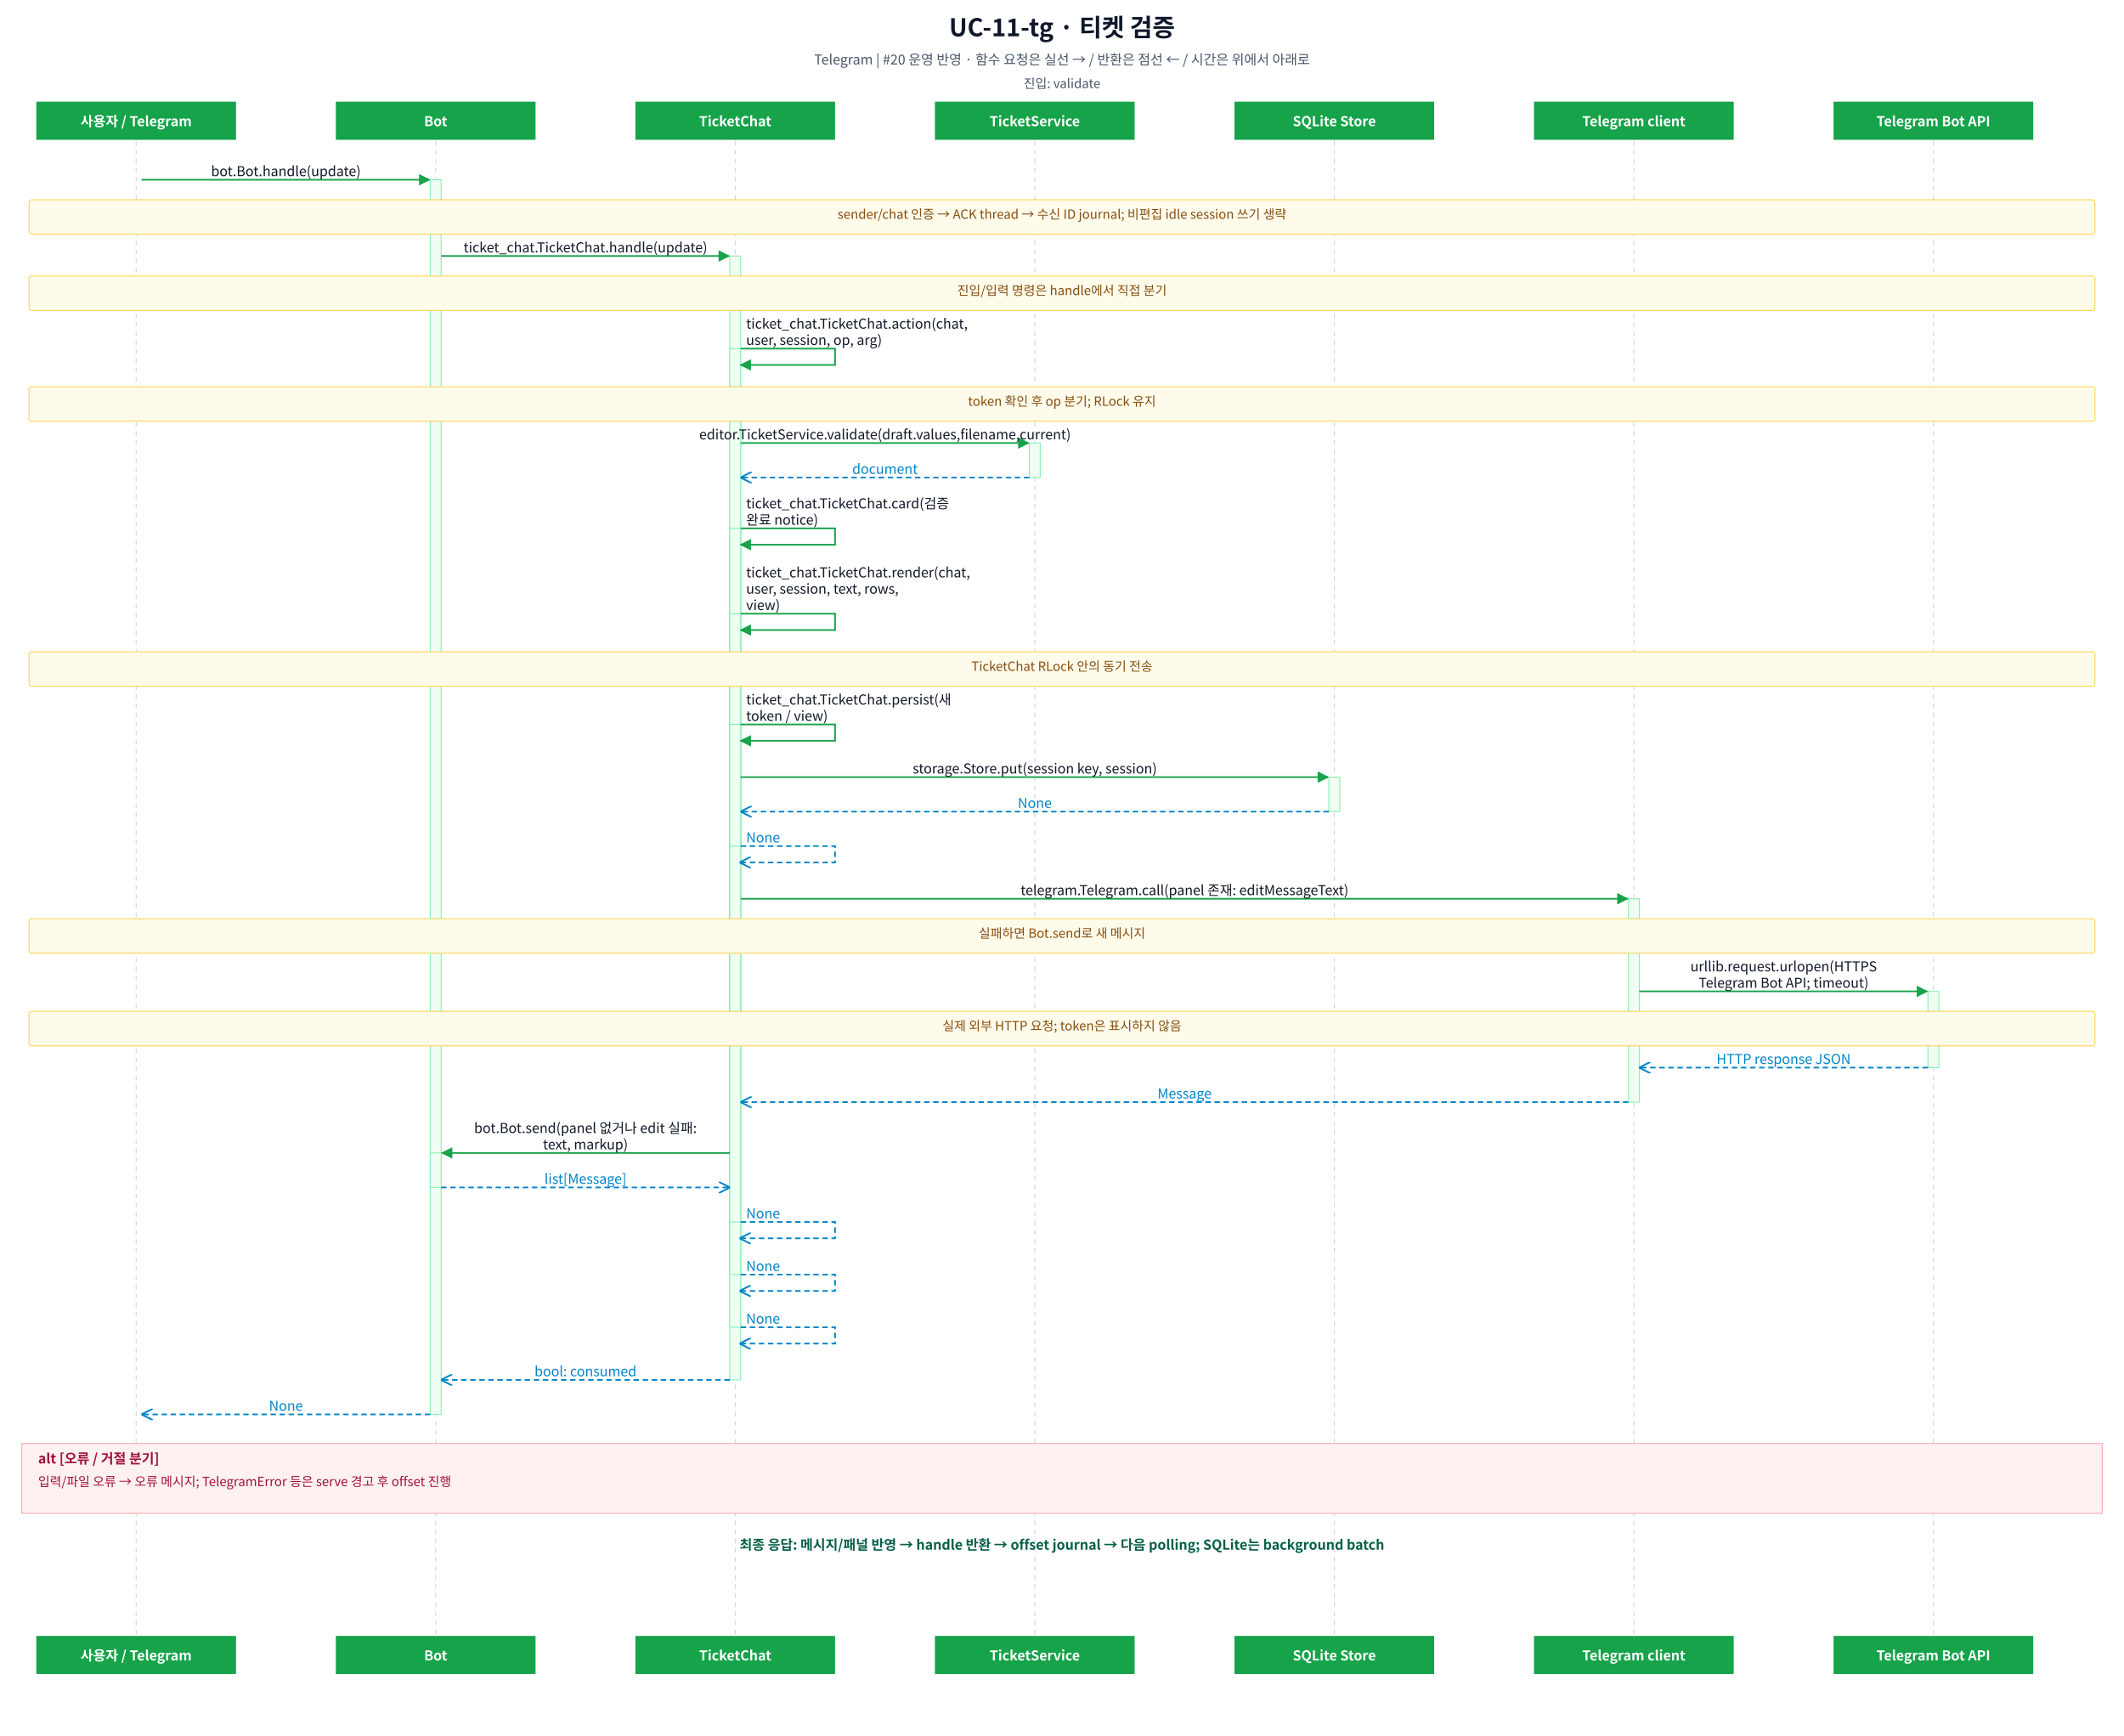
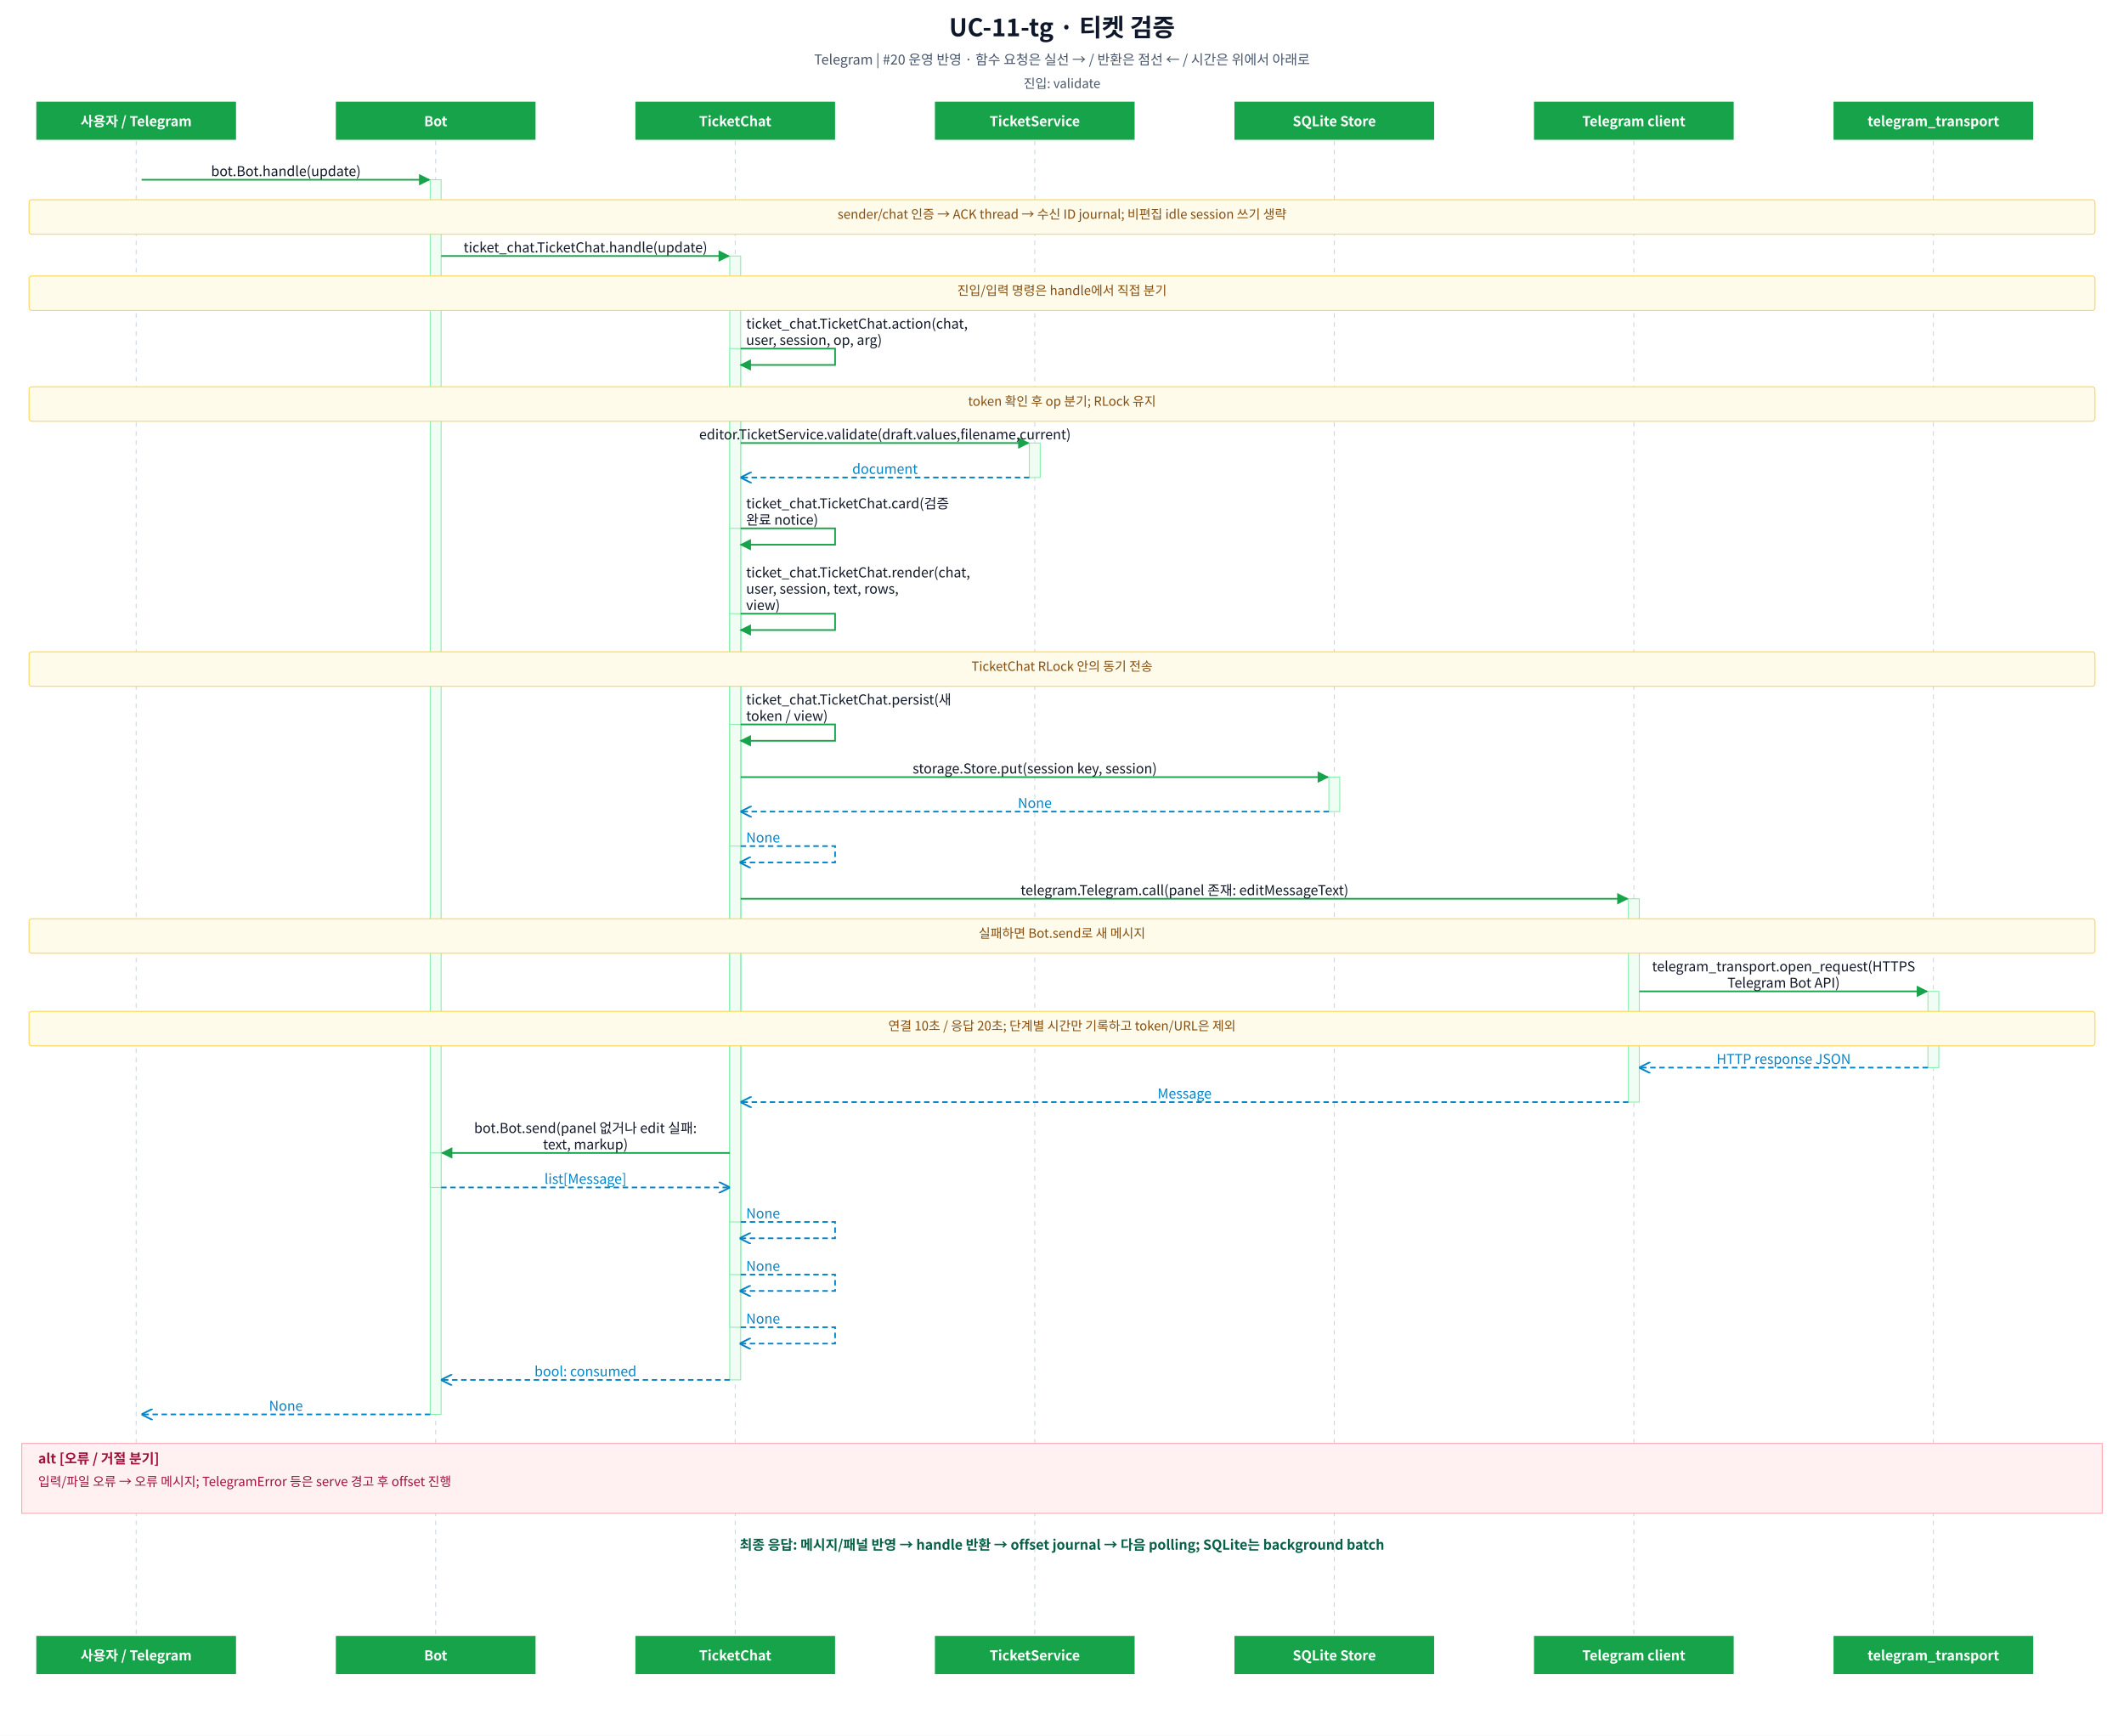
<svg xmlns="http://www.w3.org/2000/svg" width="2340" height="1912" viewBox="0 0 2340 1912" role="img" aria-label="티켓 검증">
  <defs>
    <marker id="req" viewBox="0 0 10 10" refX="9" refY="5" markerWidth="7" markerHeight="7" orient="auto-start-reverse">
      <path d="M0 0 L10 5 L0 10 z" fill="#16a34a" />
    </marker>
    <marker id="ret" viewBox="0 0 10 10" refX="9" refY="5" markerWidth="7" markerHeight="7" orient="auto-start-reverse">
      <path d="M0 0 L10 5 L0 10" fill="none" stroke="#0284c7" stroke-width="1.5" />
    </marker>
  </defs>
  <rect width="100%" height="100%" fill="white" />
  <g font-family="Noto Sans CJK KR, sans-serif">
    <text x="1170.0" y="40" text-anchor="middle" font-size="27" fill="#0f172a" font-weight="700">UC-11-tg · 티켓 검증</text>
    <text x="1170.0" y="71" text-anchor="middle" font-size="15" fill="#475569">Telegram | #20 운영 반영 · 함수 요청은 실선 → / 반환은 점선 ← / 시간은 위에서 아래로</text>
    <text x="1170.0" y="97" text-anchor="middle" font-size="14" fill="#475569">진입: validate</text>
    <path d="M150.0,155 V1802" stroke="#cbd5e1" stroke-dasharray="5 5" />
    <rect x="40.0" y="112" width="220" height="42" fill="#16a34a" />
    <text x="150.0" y="139" text-anchor="middle" font-size="15" fill="white" font-weight="700">사용자 / Telegram</text>
    <rect x="40.0" y="1802" width="220" height="42" fill="#16a34a" />
    <text x="150.0" y="1829" text-anchor="middle" font-size="15" fill="white" font-weight="700">사용자 / Telegram</text>
    <path d="M480.0,155 V1802" stroke="#cbd5e1" stroke-dasharray="5 5" />
    <rect x="370.0" y="112" width="220" height="42" fill="#16a34a" />
    <text x="480.0" y="139" text-anchor="middle" font-size="15" fill="white" font-weight="700">Bot</text>
    <rect x="370.0" y="1802" width="220" height="42" fill="#16a34a" />
    <text x="480.0" y="1829" text-anchor="middle" font-size="15" fill="white" font-weight="700">Bot</text>
    <path d="M810.0,155 V1802" stroke="#cbd5e1" stroke-dasharray="5 5" />
    <rect x="700.0" y="112" width="220" height="42" fill="#16a34a" />
    <text x="810.0" y="139" text-anchor="middle" font-size="15" fill="white" font-weight="700">TicketChat</text>
    <rect x="700.0" y="1802" width="220" height="42" fill="#16a34a" />
    <text x="810.0" y="1829" text-anchor="middle" font-size="15" fill="white" font-weight="700">TicketChat</text>
    <path d="M1140.0,155 V1802" stroke="#cbd5e1" stroke-dasharray="5 5" />
    <rect x="1030.0" y="112" width="220" height="42" fill="#16a34a" />
    <text x="1140.0" y="139" text-anchor="middle" font-size="15" fill="white" font-weight="700">TicketService</text>
    <rect x="1030.0" y="1802" width="220" height="42" fill="#16a34a" />
    <text x="1140.0" y="1829" text-anchor="middle" font-size="15" fill="white" font-weight="700">TicketService</text>
    <path d="M1470.0,155 V1802" stroke="#cbd5e1" stroke-dasharray="5 5" />
    <rect x="1360.0" y="112" width="220" height="42" fill="#16a34a" />
    <text x="1470.0" y="139" text-anchor="middle" font-size="15" fill="white" font-weight="700">SQLite Store</text>
    <rect x="1360.0" y="1802" width="220" height="42" fill="#16a34a" />
    <text x="1470.0" y="1829" text-anchor="middle" font-size="15" fill="white" font-weight="700">SQLite Store</text>
    <path d="M1800.0,155 V1802" stroke="#cbd5e1" stroke-dasharray="5 5" />
    <rect x="1690.0" y="112" width="220" height="42" fill="#16a34a" />
    <text x="1800.0" y="139" text-anchor="middle" font-size="15" fill="white" font-weight="700">Telegram client</text>
    <rect x="1690.0" y="1802" width="220" height="42" fill="#16a34a" />
    <text x="1800.0" y="1829" text-anchor="middle" font-size="15" fill="white" font-weight="700">Telegram client</text>
    <path d="M2130.0,155 V1802" stroke="#cbd5e1" stroke-dasharray="5 5" />
    <rect x="2020.0" y="112" width="220" height="42" fill="#16a34a" />
-     <text x="2130.0" y="139" text-anchor="middle" font-size="15" fill="white" font-weight="700">Telegram Bot API</text>
+     <text x="2130.0" y="139" text-anchor="middle" font-size="15" fill="white" font-weight="700">telegram_transport</text>
    <rect x="2020.0" y="1802" width="220" height="42" fill="#16a34a" />
-     <text x="2130.0" y="1829" text-anchor="middle" font-size="15" fill="white" font-weight="700">Telegram Bot API</text>
+     <text x="2130.0" y="1829" text-anchor="middle" font-size="15" fill="white" font-weight="700">telegram_transport</text>
    <rect x="474.0" y="198" width="12" height="1360" fill="#f0fdf4" stroke="#86efac" />
    <rect x="804.0" y="282" width="12" height="1238" fill="#f0fdf4" stroke="#86efac" />
    <rect x="804.0" y="384" width="12" height="1078" fill="#f0fdf4" stroke="#86efac" />
    <rect x="804.0" y="582" width="12" height="822" fill="#f0fdf4" stroke="#86efac" />
    <rect x="804.0" y="676" width="12" height="670" fill="#f0fdf4" stroke="#86efac" />
    <rect x="1794.0" y="990" width="12" height="224" fill="#f0fdf4" stroke="#86efac" />
    <rect x="804.0" y="798" width="12" height="134" fill="#f0fdf4" stroke="#86efac" />
    <rect x="2124.0" y="1092" width="12" height="84" fill="#f0fdf4" stroke="#86efac" />
    <rect x="1134.0" y="488" width="12" height="38" fill="#f0fdf4" stroke="#86efac" />
    <rect x="1464.0" y="856" width="12" height="38" fill="#f0fdf4" stroke="#86efac" />
    <rect x="474.0" y="1270" width="12" height="38" fill="#f0fdf4" stroke="#86efac" />
    <path d="M156.0,198 H473.0" fill="none" stroke="#16a34a" stroke-width="1.8" marker-end="url(#req)" />
    <text x="315.0" y="194" text-anchor="middle" font-size="15" fill="#111827">bot.Bot.handle(update)</text>
    <rect x="32" y="220" width="2276" height="38" rx="3" fill="#fffbeb" stroke="#fcd34d" />
    <text x="1170.0" y="241" text-anchor="middle" font-size="14" fill="#854d0e">sender/chat 인증 → ACK thread → 수신 ID journal; 비편집 idle session 쓰기 생략</text>
    <path d="M486.0,282 H803.0" fill="none" stroke="#16a34a" stroke-width="1.8" marker-end="url(#req)" />
    <text x="645.0" y="278" text-anchor="middle" font-size="15" fill="#111827">ticket_chat.TicketChat.handle(update)</text>
    <rect x="32" y="304" width="2276" height="38" rx="3" fill="#fffbeb" stroke="#fcd34d" />
    <text x="1170.0" y="325" text-anchor="middle" font-size="14" fill="#854d0e">진입/입력 명령은 handle에서 직접 분기</text>
    <path d="M816.0,384 H920.0 V402 H816.0" fill="none" stroke="#16a34a" stroke-width="1.8" marker-end="url(#req)" />
    <text x="822.0" y="362" text-anchor="start" font-size="15" fill="#111827">ticket_chat.TicketChat.action(chat,</text>
    <text x="822.0" y="380" text-anchor="start" font-size="15" fill="#111827">user, session, op, arg)</text>
    <rect x="32" y="426" width="2276" height="38" rx="3" fill="#fffbeb" stroke="#fcd34d" />
    <text x="1170.0" y="447" text-anchor="middle" font-size="14" fill="#854d0e">token 확인 후 op 분기; RLock 유지</text>
    <path d="M816.0,488 H1133.0" fill="none" stroke="#16a34a" stroke-width="1.8" marker-end="url(#req)" />
    <a href="D-11.svg" target="_blank">
      <text x="975.0" y="484" text-anchor="middle" font-size="15" fill="#111827">editor.TicketService.validate(draft.values,filename,current)</text>
    </a>
    <path d="M1134.0,526 H817.0" fill="none" stroke="#0284c7" stroke-width="1.8" stroke-dasharray="6 4" marker-end="url(#ret)" />
    <text x="975.0" y="522" text-anchor="middle" font-size="15" fill="#0284c7">document</text>
    <path d="M816.0,582 H920.0 V600 H816.0" fill="none" stroke="#16a34a" stroke-width="1.8" marker-end="url(#req)" />
    <text x="822.0" y="560" text-anchor="start" font-size="15" fill="#111827">ticket_chat.TicketChat.card(검증</text>
    <text x="822.0" y="578" text-anchor="start" font-size="15" fill="#111827">완료 notice)</text>
    <path d="M816.0,676 H920.0 V694 H816.0" fill="none" stroke="#16a34a" stroke-width="1.8" marker-end="url(#req)" />
    <text x="822.0" y="636" text-anchor="start" font-size="15" fill="#111827">ticket_chat.TicketChat.render(chat,</text>
    <text x="822.0" y="654" text-anchor="start" font-size="15" fill="#111827">user, session, text, rows,</text>
    <text x="822.0" y="672" text-anchor="start" font-size="15" fill="#111827">view)</text>
    <rect x="32" y="718" width="2276" height="38" rx="3" fill="#fffbeb" stroke="#fcd34d" />
    <text x="1170.0" y="739" text-anchor="middle" font-size="14" fill="#854d0e">TicketChat RLock 안의 동기 전송</text>
    <path d="M816.0,798 H920.0 V816 H816.0" fill="none" stroke="#16a34a" stroke-width="1.8" marker-end="url(#req)" />
    <text x="822.0" y="776" text-anchor="start" font-size="15" fill="#111827">ticket_chat.TicketChat.persist(새</text>
    <text x="822.0" y="794" text-anchor="start" font-size="15" fill="#111827">token / view)</text>
    <path d="M816.0,856 H1463.0" fill="none" stroke="#16a34a" stroke-width="1.8" marker-end="url(#req)" />
    <text x="1140.0" y="852" text-anchor="middle" font-size="15" fill="#111827">storage.Store.put(session key, session)</text>
    <path d="M1464.0,894 H817.0" fill="none" stroke="#0284c7" stroke-width="1.8" stroke-dasharray="6 4" marker-end="url(#ret)" />
    <text x="1140.0" y="890" text-anchor="middle" font-size="15" fill="#0284c7">None</text>
    <path d="M816.0,932 H920.0 V950 H816.0" fill="none" stroke="#0284c7" stroke-width="1.8" stroke-dasharray="6 4" marker-end="url(#ret)" />
    <text x="822.0" y="928" text-anchor="start" font-size="15" fill="#0284c7">None</text>
    <path d="M816.0,990 H1793.0" fill="none" stroke="#16a34a" stroke-width="1.8" marker-end="url(#req)" />
    <text x="1305.0" y="986" text-anchor="middle" font-size="15" fill="#111827">telegram.Telegram.call(panel 존재: editMessageText)</text>
    <rect x="32" y="1012" width="2276" height="38" rx="3" fill="#fffbeb" stroke="#fcd34d" />
    <text x="1170.0" y="1033" text-anchor="middle" font-size="14" fill="#854d0e">실패하면 Bot.send로 새 메시지</text>
    <path d="M1806.0,1092 H2123.0" fill="none" stroke="#16a34a" stroke-width="1.8" marker-end="url(#req)" />
-     <text x="1965.0" y="1070" text-anchor="middle" font-size="15" fill="#111827">urllib.request.urlopen(HTTPS</text>
-     <text x="1965.0" y="1088" text-anchor="middle" font-size="15" fill="#111827">Telegram Bot API; timeout)</text>
+     <text x="1965.0" y="1070" text-anchor="middle" font-size="15" fill="#111827">telegram_transport.open_request(HTTPS</text>
+     <text x="1965.0" y="1088" text-anchor="middle" font-size="15" fill="#111827">Telegram Bot API)</text>
    <rect x="32" y="1114" width="2276" height="38" rx="3" fill="#fffbeb" stroke="#fcd34d" />
-     <text x="1170.0" y="1135" text-anchor="middle" font-size="14" fill="#854d0e">실제 외부 HTTP 요청; token은 표시하지 않음</text>
+     <text x="1170.0" y="1135" text-anchor="middle" font-size="14" fill="#854d0e">연결 10초 / 응답 20초; 단계별 시간만 기록하고 token/URL은 제외</text>
    <path d="M2124.0,1176 H1807.0" fill="none" stroke="#0284c7" stroke-width="1.8" stroke-dasharray="6 4" marker-end="url(#ret)" />
    <text x="1965.0" y="1172" text-anchor="middle" font-size="15" fill="#0284c7">HTTP response JSON</text>
    <path d="M1794.0,1214 H817.0" fill="none" stroke="#0284c7" stroke-width="1.8" stroke-dasharray="6 4" marker-end="url(#ret)" />
    <text x="1305.0" y="1210" text-anchor="middle" font-size="15" fill="#0284c7">Message</text>
    <path d="M804.0,1270 H487.0" fill="none" stroke="#16a34a" stroke-width="1.8" marker-end="url(#req)" />
    <text x="645.0" y="1248" text-anchor="middle" font-size="15" fill="#111827">bot.Bot.send(panel 없거나 edit 실패:</text>
    <text x="645.0" y="1266" text-anchor="middle" font-size="15" fill="#111827">text, markup)</text>
    <path d="M486.0,1308 H803.0" fill="none" stroke="#0284c7" stroke-width="1.8" stroke-dasharray="6 4" marker-end="url(#ret)" />
    <text x="645.0" y="1304" text-anchor="middle" font-size="15" fill="#0284c7">list[Message]</text>
    <path d="M816.0,1346 H920.0 V1364 H816.0" fill="none" stroke="#0284c7" stroke-width="1.8" stroke-dasharray="6 4" marker-end="url(#ret)" />
    <text x="822.0" y="1342" text-anchor="start" font-size="15" fill="#0284c7">None</text>
    <path d="M816.0,1404 H920.0 V1422 H816.0" fill="none" stroke="#0284c7" stroke-width="1.8" stroke-dasharray="6 4" marker-end="url(#ret)" />
    <text x="822.0" y="1400" text-anchor="start" font-size="15" fill="#0284c7">None</text>
    <path d="M816.0,1462 H920.0 V1480 H816.0" fill="none" stroke="#0284c7" stroke-width="1.8" stroke-dasharray="6 4" marker-end="url(#ret)" />
    <text x="822.0" y="1458" text-anchor="start" font-size="15" fill="#0284c7">None</text>
    <path d="M804.0,1520 H487.0" fill="none" stroke="#0284c7" stroke-width="1.8" stroke-dasharray="6 4" marker-end="url(#ret)" />
    <text x="645.0" y="1516" text-anchor="middle" font-size="15" fill="#0284c7">bool: consumed</text>
    <path d="M474.0,1558 H157.0" fill="none" stroke="#0284c7" stroke-width="1.8" stroke-dasharray="6 4" marker-end="url(#ret)" />
    <text x="315.0" y="1554" text-anchor="middle" font-size="15" fill="#0284c7">None</text>
    <rect x="24" y="1590" width="2292" height="77" fill="#fff1f2" stroke="#fda4af" />
    <text x="42" y="1612" text-anchor="start" font-size="15" fill="#9f1239" font-weight="700">alt [오류 / 거절 분기]</text>
    <text x="42" y="1637" text-anchor="start" font-size="14" fill="#9f1239">입력/파일 오류 → 오류 메시지; TelegramError 등은 serve 경고 후 offset 진행</text>
    <text x="1170.0" y="1707" text-anchor="middle" font-size="15" fill="#065f46" font-weight="700">최종 응답: 메시지/패널 반영 → handle 반환 → offset journal → 다음 polling; SQLite는 background batch</text>
  </g>
</svg>
